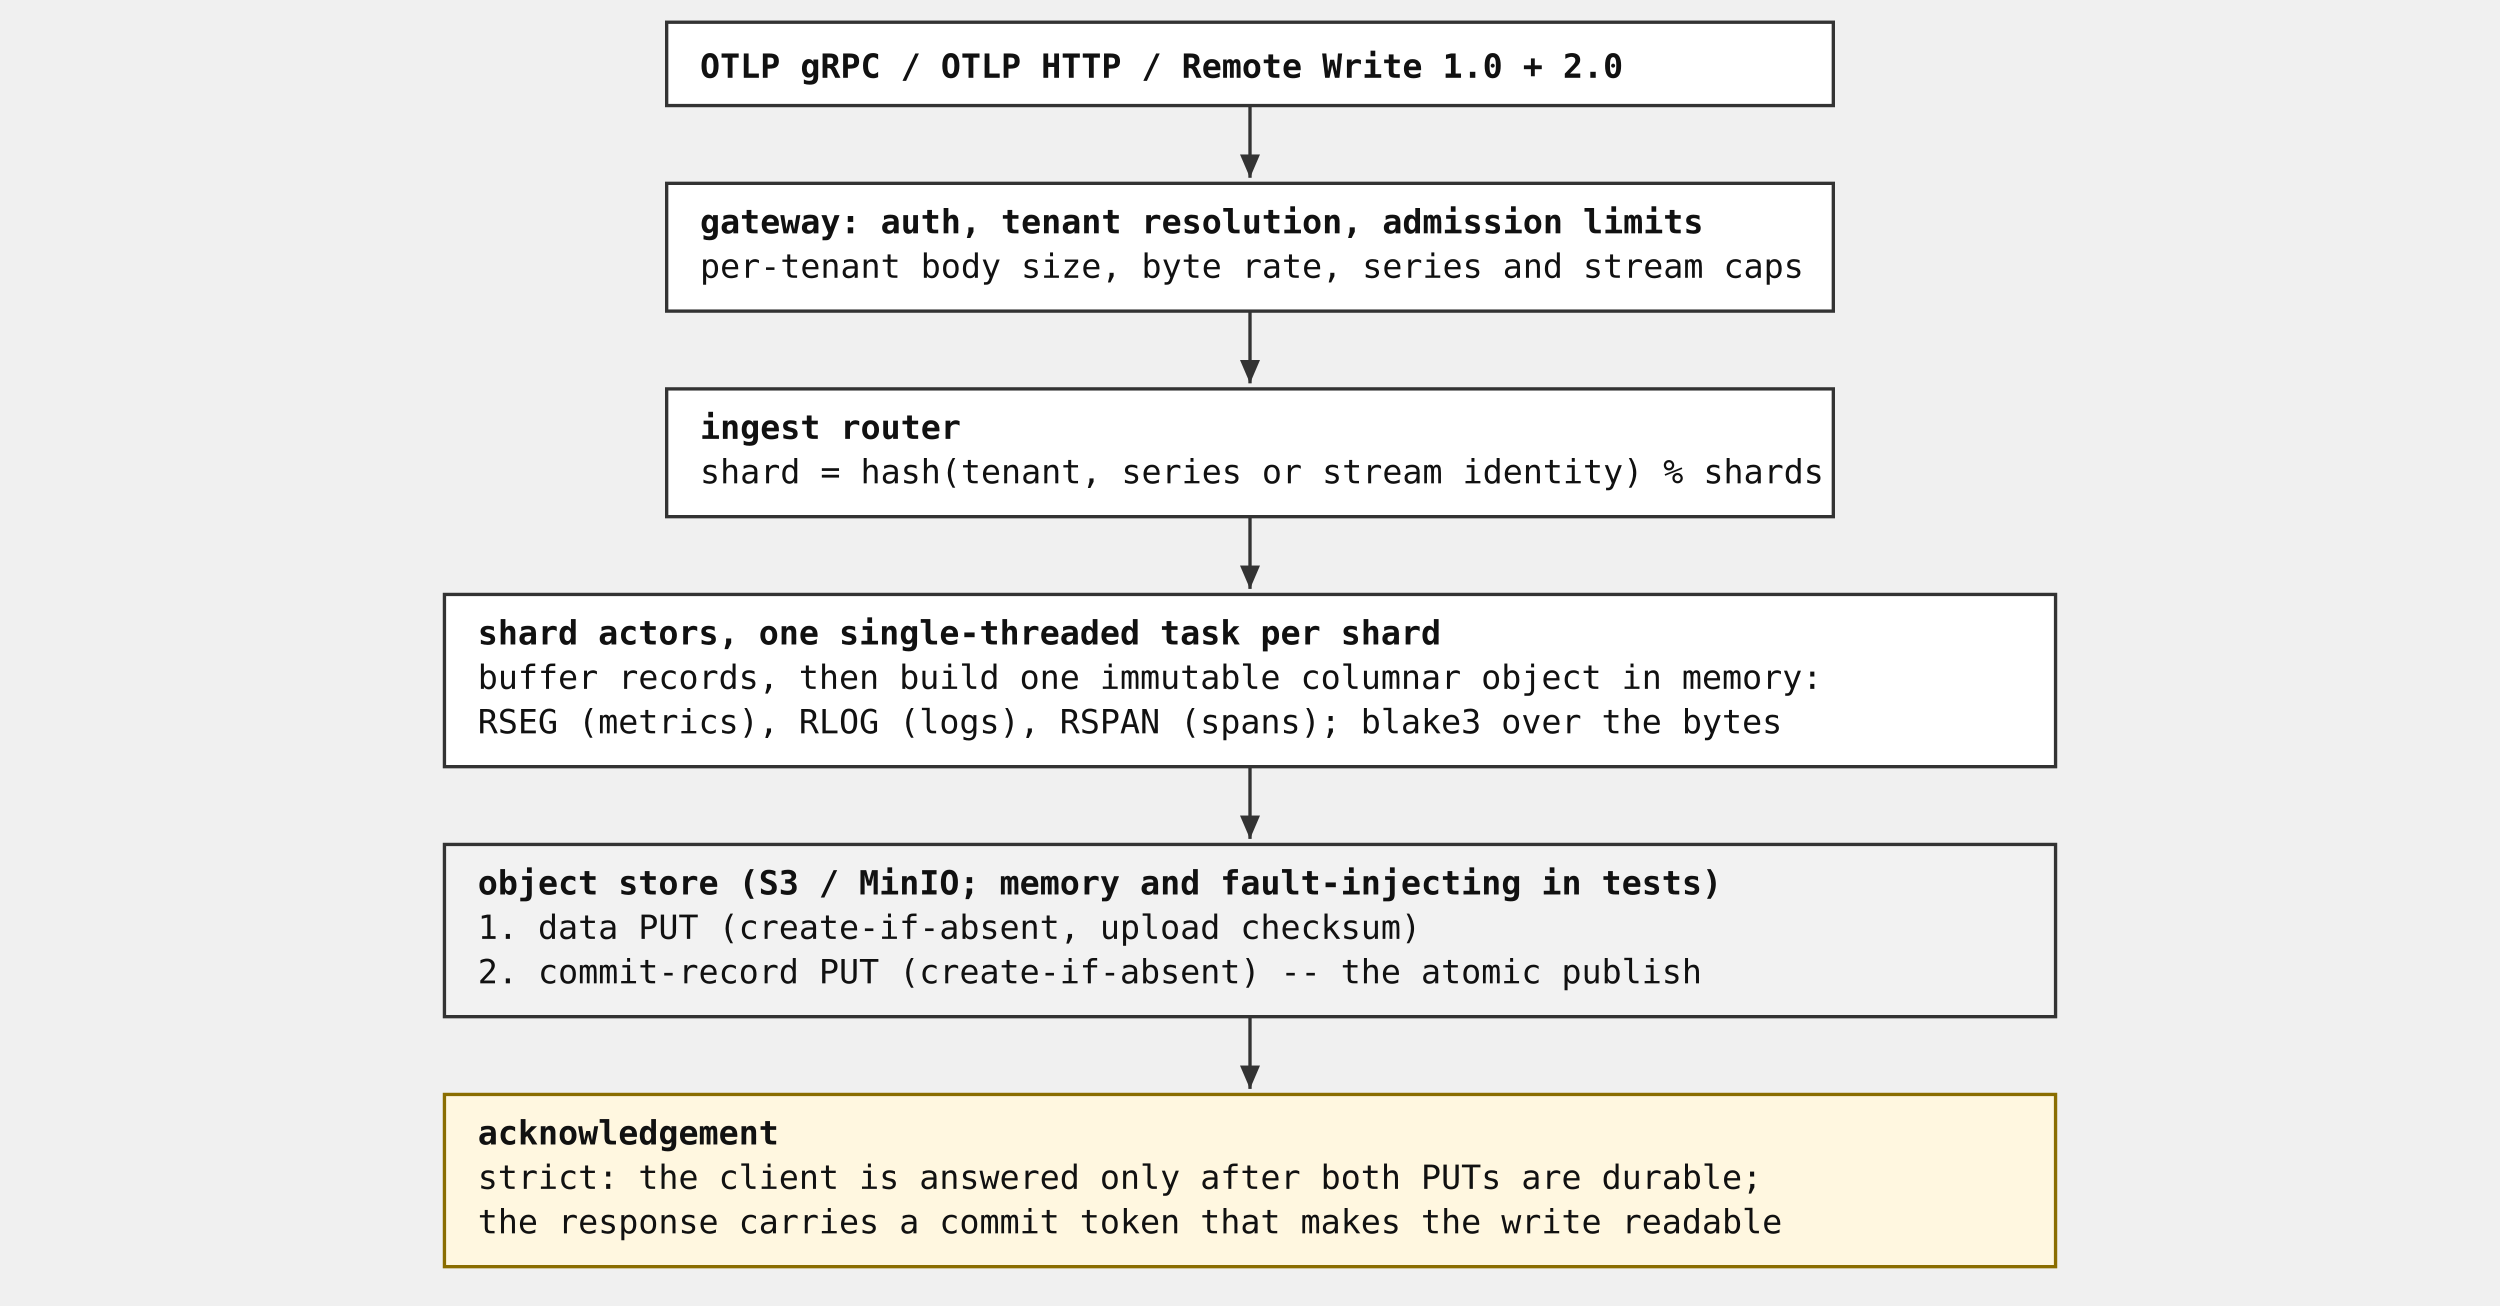
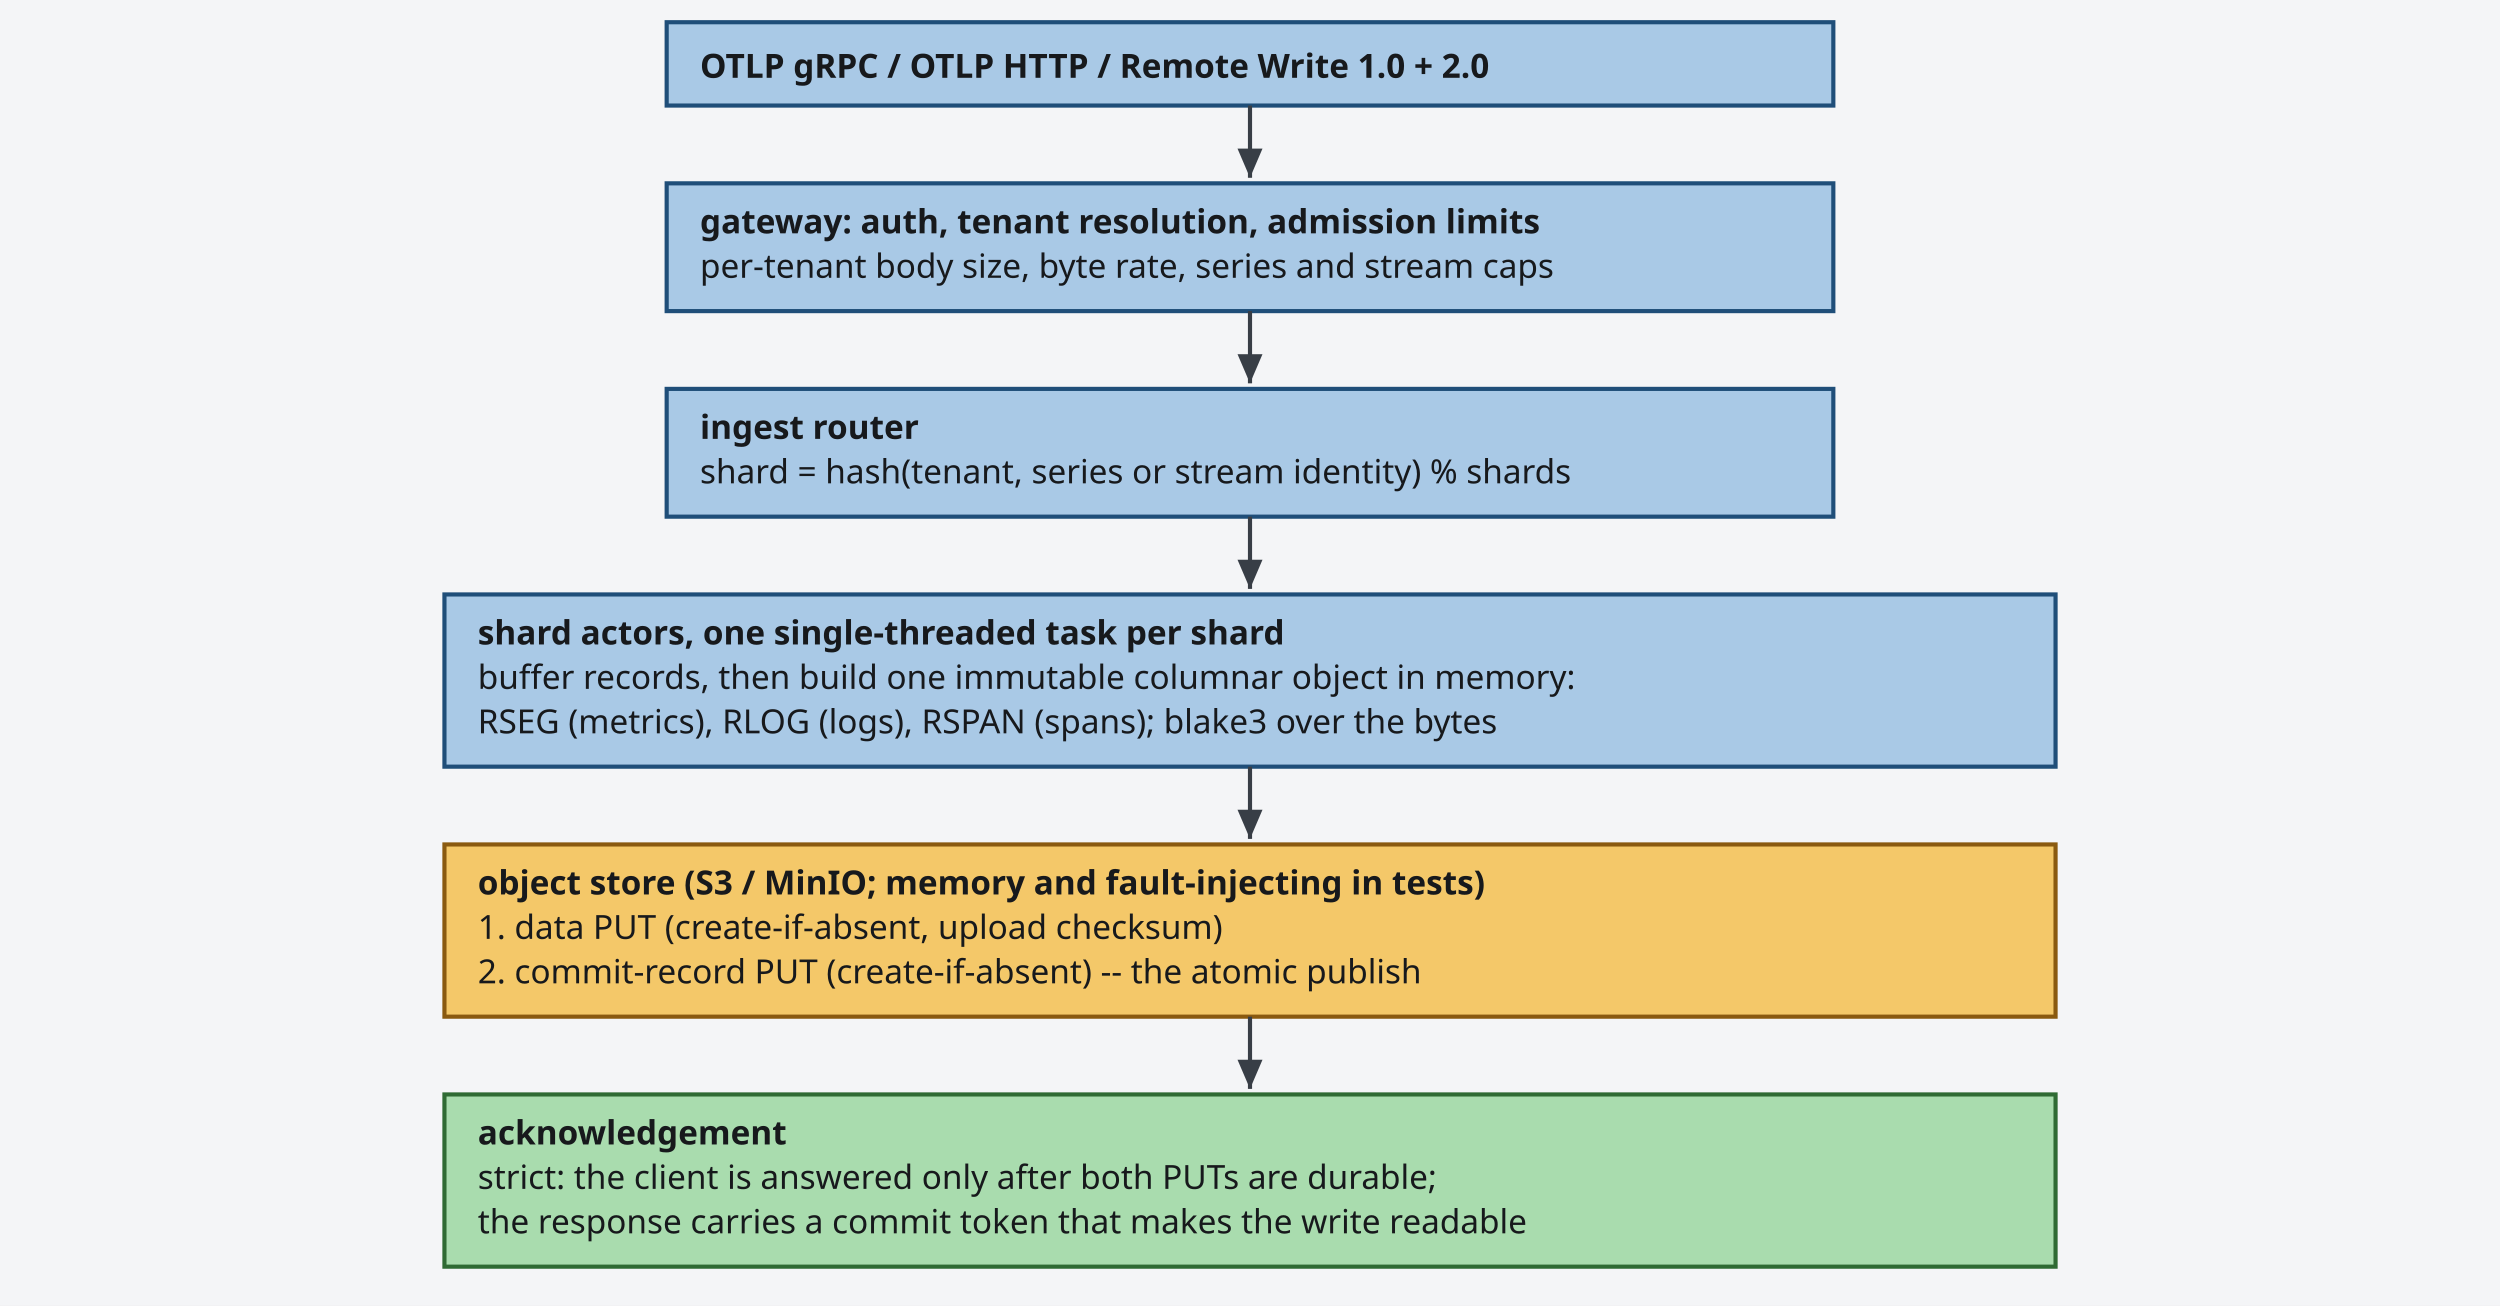
<svg xmlns="http://www.w3.org/2000/svg" viewBox="0 0 900 470" width="900" role="img" aria-label="Write path: clients through gateway, router, and shard actors to object storage">
  <style>
-     .b{fill:#ffffff;stroke:#333;stroke-width:1.2;}
-     .g{fill:#f2f2f2;stroke:#333;stroke-width:1.2;}
-     .s{fill:#fff7e0;stroke:#8a6d00;stroke-width:1.2;}
-     .t{font:12px monospace;fill:#111;}
-     .h{font:bold 12px monospace;fill:#111;}
-     .a{stroke:#333;stroke-width:1.2;fill:none;marker-end:url(#awT);}
+     .b{fill:#a9c9e6;stroke:#1f4e79;stroke-width:1.5;}
+     .g{fill:#f4c869;stroke:#8a5a10;stroke-width:1.5;}
+     .s{fill:#a9dcae;stroke:#2f6b34;stroke-width:1.5;}
+     .t{font:12px system-ui, sans-serif;fill:#17191c;}
+     .h{font:bold 12px system-ui, sans-serif;fill:#17191c;}
+     .a{stroke:#383e46;stroke-width:1.5;fill:none;marker-end:url(#awT);}
  </style>
  <defs>
    <marker id="awT" markerWidth="8" markerHeight="8" refX="7" refY="3" orient="auto">
-       <path d="M0,0 L7,3 L0,6 z" fill="#333" />
+       <path d="M0,0 L7,3 L0,6 z" fill="#383e46" />
    </marker>
  </defs>
+   <rect x="0" y="0" width="900" height="470" fill="#f4f5f7" />
  <rect class="b" x="240" y="8" width="420" height="30" />
  <text class="h" x="252" y="28">OTLP gRPC / OTLP HTTP / Remote Write 1.0 + 2.0</text>
  <path class="a" d="M450,38 L450,64" />
  <rect class="b" x="240" y="66" width="420" height="46" />
  <text class="h" x="252" y="84">gateway: auth, tenant resolution, admission limits</text>
  <text class="t" x="252" y="100">per-tenant body size, byte rate, series and stream caps</text>
  <path class="a" d="M450,112 L450,138" />
  <rect class="b" x="240" y="140" width="420" height="46" />
  <text class="h" x="252" y="158">ingest router</text>
  <text class="t" x="252" y="174">shard = hash(tenant, series or stream identity) % shards</text>
  <path class="a" d="M450,186 L450,212" />
  <rect class="b" x="160" y="214" width="580" height="62" />
  <text class="h" x="172" y="232">shard actors, one single-threaded task per shard</text>
  <text class="t" x="172" y="248">buffer records, then build one immutable columnar object in memory:</text>
  <text class="t" x="172" y="264">RSEG (metrics), RLOG (logs), RSPAN (spans); blake3 over the bytes</text>
  <path class="a" d="M450,276 L450,302" />
  <rect class="g" x="160" y="304" width="580" height="62" />
  <text class="h" x="172" y="322">object store (S3 / MinIO; memory and fault-injecting in tests)</text>
  <text class="t" x="172" y="338">1. data PUT (create-if-absent, upload checksum)</text>
  <text class="t" x="172" y="354">2. commit-record PUT (create-if-absent) -- the atomic publish</text>
  <path class="a" d="M450,366 L450,392" />
  <rect class="s" x="160" y="394" width="580" height="62" />
  <text class="h" x="172" y="412">acknowledgement</text>
  <text class="t" x="172" y="428">strict: the client is answered only after both PUTs are durable;</text>
  <text class="t" x="172" y="444">the response carries a commit token that makes the write readable</text>
</svg>
